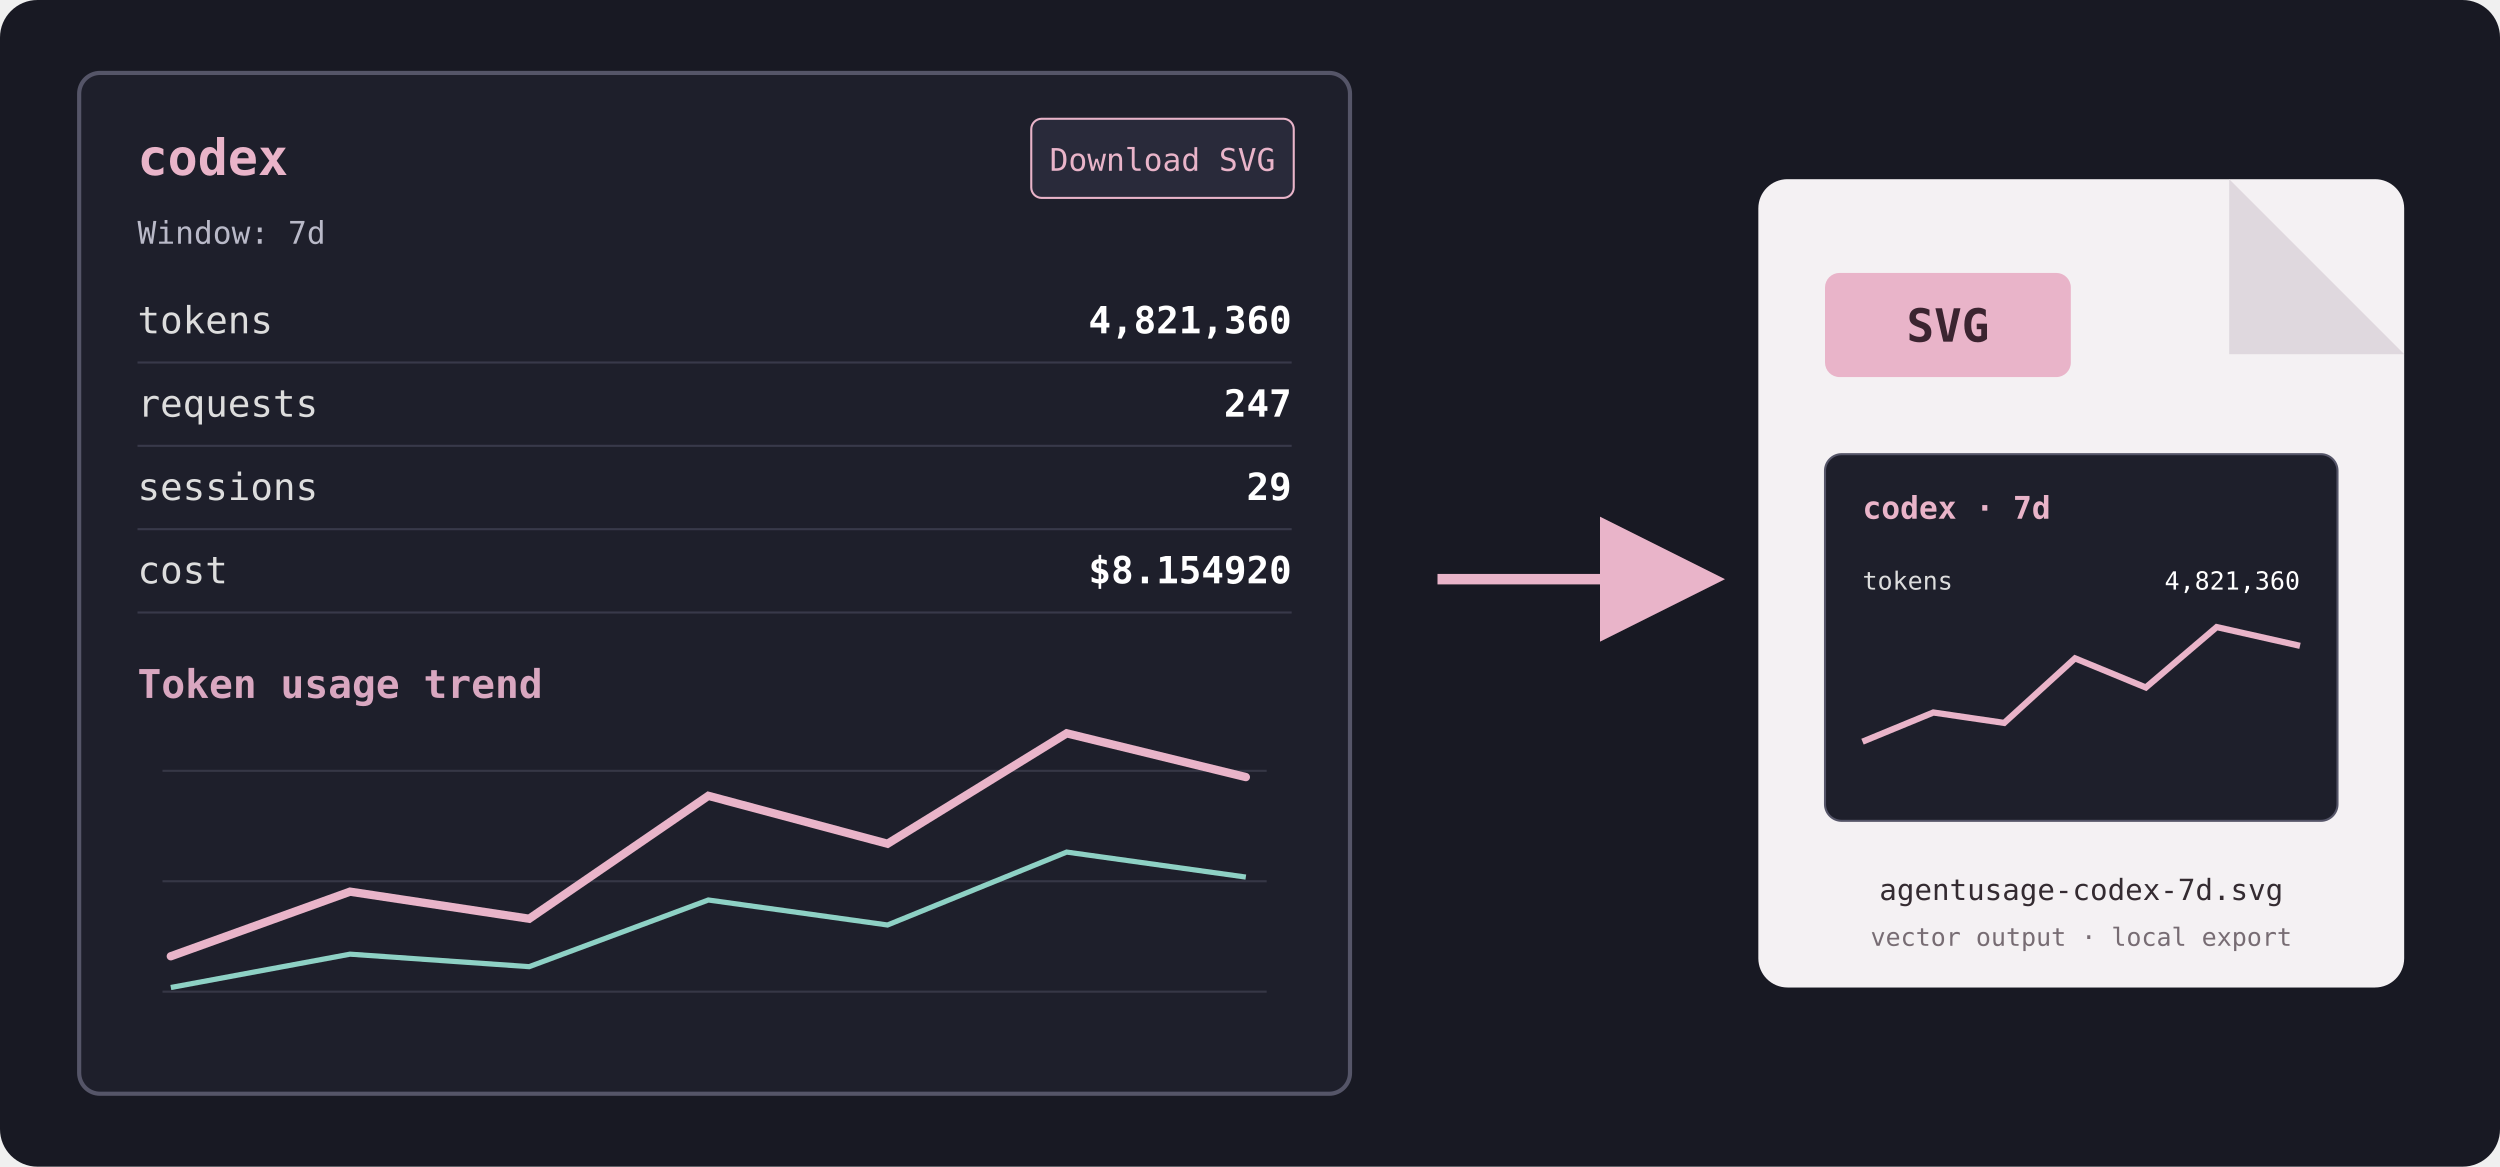
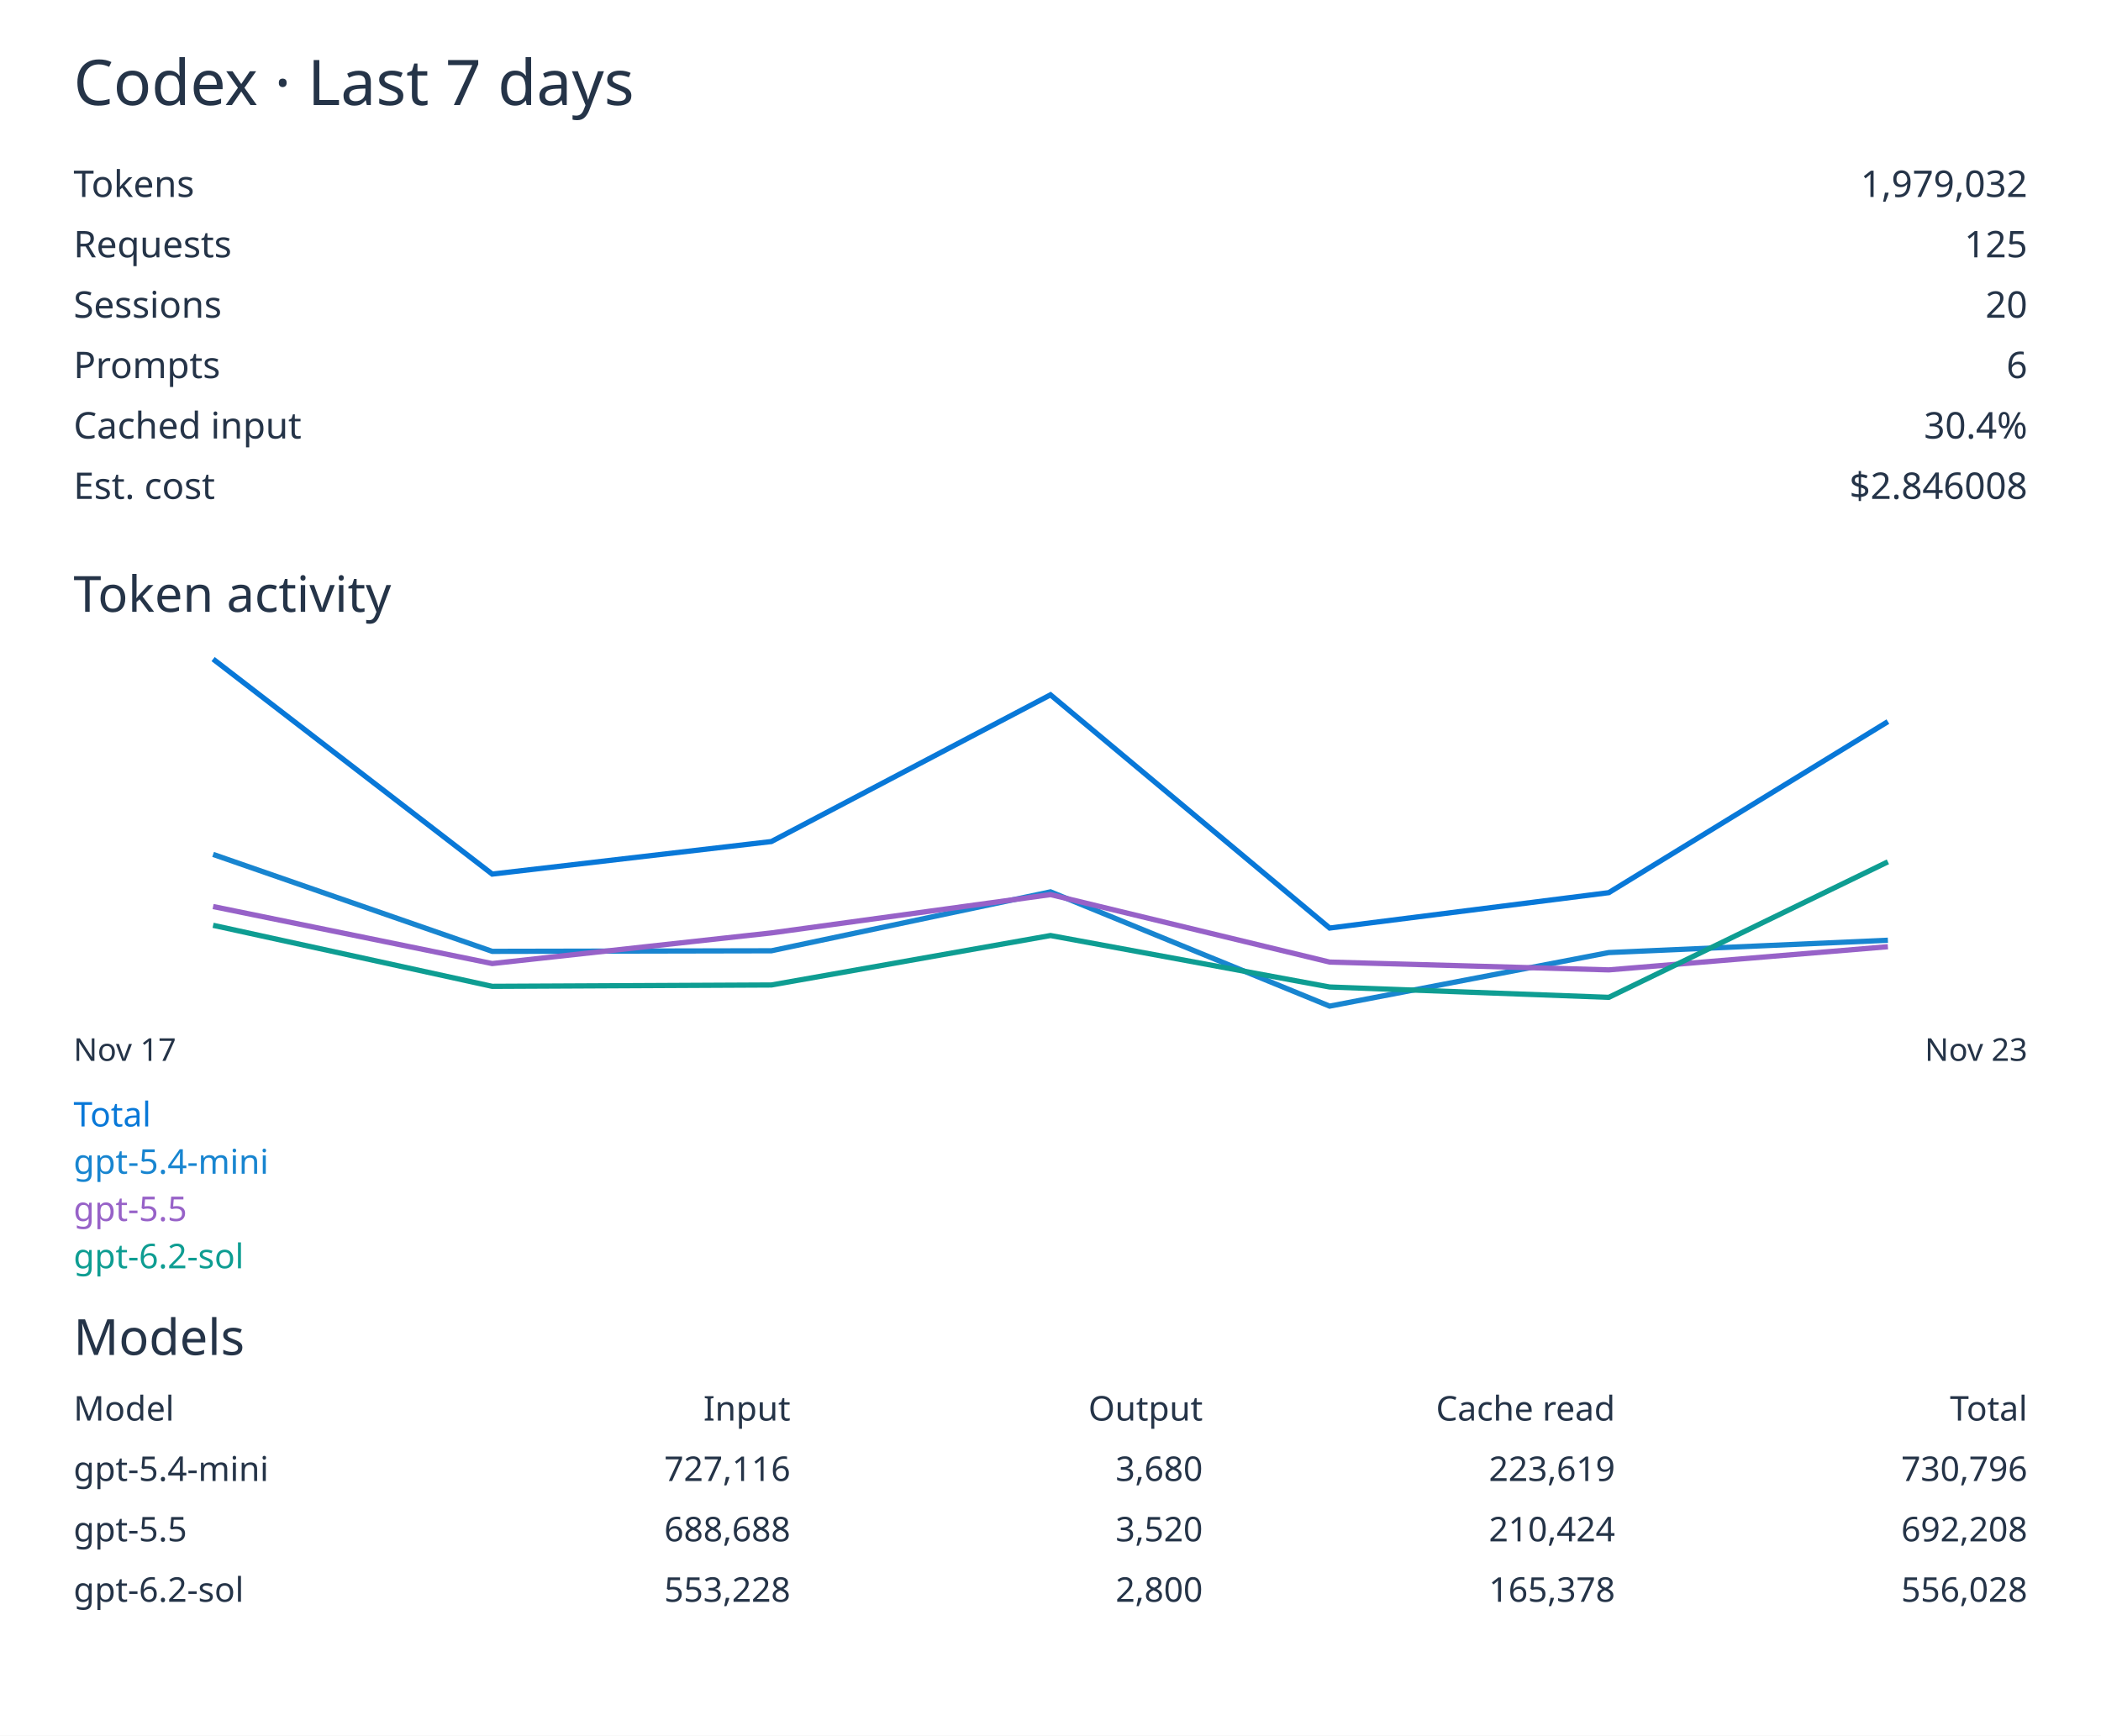
- <svg xmlns="http://www.w3.org/2000/svg" width="1200" height="560" viewBox="0 0 1200 560" role="img" aria-labelledby="title desc">
-   <defs>
-     <marker id="arrow" markerWidth="12" markerHeight="12" refX="9" refY="6" orient="auto">
-       <path d="M0 0 L12 6 L0 12 Z" fill="#e9b4c9" />
-     </marker>
-   </defs>
-   <rect width="1200" height="560" rx="18" fill="#181923" />
-   <rect x="38" y="35" width="610" height="490" rx="10" fill="#1e1f2b" stroke="#555568" stroke-width="2" />
-   <g font-family="ui-monospace, monospace">
-     <text x="66" y="84" fill="#e9b4c9" font-size="24" font-weight="700">codex</text>
-     <rect x="495" y="57" width="126" height="38" rx="5" fill="#292a3a" stroke="#e9b4c9" />
-     <text x="558" y="82" fill="#e9b4c9" font-size="15" text-anchor="middle">Download SVG</text>
-     <text x="66" y="117" fill="#b9b9c8" font-size="15">Window: 7d</text>
-     <g font-size="18">
-       <text x="66" y="160" fill="#ddd">tokens</text>
-       <text x="620" y="160" fill="#fff" text-anchor="end" font-weight="700">4,821,360</text>
-       <text x="66" y="200" fill="#ddd">requests</text>
-       <text x="620" y="200" fill="#fff" text-anchor="end" font-weight="700">247</text>
-       <text x="66" y="240" fill="#ddd">sessions</text>
-       <text x="620" y="240" fill="#fff" text-anchor="end" font-weight="700">29</text>
-       <text x="66" y="280" fill="#ddd">cost</text>
-       <text x="620" y="280" fill="#fff" text-anchor="end" font-weight="700">$8.154920</text>
-     </g>
-     <g stroke="#38394a">
-       <line x1="66" y1="174" x2="620" y2="174" />
-       <line x1="66" y1="214" x2="620" y2="214" />
-       <line x1="66" y1="254" x2="620" y2="254" />
-       <line x1="66" y1="294" x2="620" y2="294" />
-     </g>
-     <text x="66" y="335" fill="#d9a7c0" font-size="19" font-weight="700">Token usage trend</text>
-     <g stroke="#363746">
-       <line x1="78" y1="370" x2="608" y2="370" />
-       <line x1="78" y1="423" x2="608" y2="423" />
-       <line x1="78" y1="476" x2="608" y2="476" />
-     </g>
-     <path d="M82 459 L168 428 L254 441 L340 382 L426 405 L512 352 L598 373" fill="none" stroke="#e9b4c9" stroke-width="4" stroke-linecap="round" />
-     <path d="M82 474 L168 458 L254 464 L340 432 L426 444 L512 409 L598 421" fill="none" stroke="#8ed1c5" stroke-width="2.5" />
-   </g>
-   <path d="M690 278 C740 278 768 278 813 278" fill="none" stroke="#e9b4c9" stroke-width="5" marker-end="url(#arrow)" />
-   <g transform="translate(844 86)" font-family="ui-monospace, monospace">
-     <rect width="310" height="388" rx="14" fill="#f4f1f3" />
-     <path d="M226 0 L310 84 L226 84 Z" fill="#dfd8de" />
-     <rect x="32" y="45" width="118" height="50" rx="7" fill="#e9b4c9" />
-     <text x="91" y="78" fill="#3b2430" font-size="22" font-weight="700" text-anchor="middle">SVG</text>
-     <rect x="32" y="132" width="246" height="176" rx="8" fill="#1e1f2b" stroke="#555568" />
-     <text x="50" y="163" fill="#e9b4c9" font-size="15" font-weight="700">codex · 7d</text>
-     <text x="50" y="197" fill="#ddd" font-size="12">tokens</text>
-     <text x="260" y="197" fill="#fff" font-size="12" text-anchor="end">4,821,360</text>
-     <path d="M50 270 L84 256 L118 261 L152 230 L186 244 L220 215 L260 224" fill="none" stroke="#e9b4c9" stroke-width="3" />
-     <text x="155" y="346" fill="#342b31" font-size="14" text-anchor="middle">agentusage-codex-7d.svg</text>
-     <text x="155" y="368" fill="#776c73" font-size="12" text-anchor="middle">vector output · local export</text>
-   </g>
+ <svg xmlns="http://www.w3.org/2000/svg" width="800" height="661">
+   <rect width="100%" height="100%" fill="white" />
+   <text x="28" y="40" fill="#253448" font-family="sans-serif" font-size="24" text-anchor="start">Codex · Last 7 days</text>
+   <text x="28" y="75" fill="#253448" font-family="sans-serif" font-size="14" text-anchor="start">Tokens</text>
+   <text x="772" y="75" fill="#253448" font-family="sans-serif" font-size="14" text-anchor="end">1,979,032</text>
+   <text x="28" y="98" fill="#253448" font-family="sans-serif" font-size="14" text-anchor="start">Requests</text>
+   <text x="772" y="98" fill="#253448" font-family="sans-serif" font-size="14" text-anchor="end">125</text>
+   <text x="28" y="121" fill="#253448" font-family="sans-serif" font-size="14" text-anchor="start">Sessions</text>
+   <text x="772" y="121" fill="#253448" font-family="sans-serif" font-size="14" text-anchor="end">20</text>
+   <text x="28" y="144" fill="#253448" font-family="sans-serif" font-size="14" text-anchor="start">Prompts</text>
+   <text x="772" y="144" fill="#253448" font-family="sans-serif" font-size="14" text-anchor="end">6</text>
+   <text x="28" y="167" fill="#253448" font-family="sans-serif" font-size="14" text-anchor="start">Cached input</text>
+   <text x="772" y="167" fill="#253448" font-family="sans-serif" font-size="14" text-anchor="end">30.4%</text>
+   <text x="28" y="190" fill="#253448" font-family="sans-serif" font-size="14" text-anchor="start">Est. cost</text>
+   <text x="772" y="190" fill="#253448" font-family="sans-serif" font-size="14" text-anchor="end">$2.846008</text>
+   <text x="28" y="233" fill="#253448" font-family="sans-serif" font-size="19" text-anchor="start">Token activity</text>
+   <polyline points="81.143,251 187.429,332.879 293.714,320.484 400,264.613 506.286,353.424 612.571,339.949 718.857,274.81" fill="none" stroke="#0878d8" stroke-width="2" />
+   <polyline points="81.143,325.382 187.429,362.303 293.714,362.089 400,339.648 506.286,383.162 612.571,362.767 718.857,358.071" fill="none" stroke="#1885d0" stroke-width="2" />
+   <polyline points="81.143,345.236 187.429,366.949 293.714,355.283 400,340.69 506.286,366.384 612.571,369.36 718.857,360.532" fill="none" stroke="#9762c8" stroke-width="2" />
+   <polyline points="81.143,352.382 187.429,375.627 293.714,375.112 400,356.275 506.286,375.878 612.571,379.821 718.857,328.207" fill="none" stroke="#0e9d92" stroke-width="2" />
+   <text x="28" y="404" fill="#253448" font-family="sans-serif" font-size="12" text-anchor="start">Nov 17</text>
+   <text x="772" y="404" fill="#253448" font-family="sans-serif" font-size="12" text-anchor="end">Nov 23</text>
+   <text x="28" y="429" fill="#0878d8" font-family="sans-serif" font-size="13" text-anchor="start">Total</text>
+   <text x="28" y="447" fill="#1885d0" font-family="sans-serif" font-size="13" text-anchor="start">gpt-5.4-mini</text>
+   <text x="28" y="465" fill="#9762c8" font-family="sans-serif" font-size="13" text-anchor="start">gpt-5.5</text>
+   <text x="28" y="483" fill="#0e9d92" font-family="sans-serif" font-size="13" text-anchor="start">gpt-6.2-sol</text>
+   <text x="28" y="516" fill="#253448" font-family="sans-serif" font-size="19" text-anchor="start">Models</text>
+   <text x="28" y="541" fill="#253448" font-family="sans-serif" font-size="13" text-anchor="start">Model</text>
+   <text x="301" y="541" fill="#253448" font-family="sans-serif" font-size="13" text-anchor="end">Input</text>
+   <text x="458" y="541" fill="#253448" font-family="sans-serif" font-size="13" text-anchor="end">Output</text>
+   <text x="615" y="541" fill="#253448" font-family="sans-serif" font-size="13" text-anchor="end">Cache read</text>
+   <text x="772" y="541" fill="#253448" font-family="sans-serif" font-size="13" text-anchor="end">Total</text>
+   <text x="28" y="564" fill="#253448" font-family="sans-serif" font-size="13" text-anchor="start">gpt-5.4-mini</text>
+   <text x="301" y="564" fill="#253448" font-family="sans-serif" font-size="13" text-anchor="end">727,116</text>
+   <text x="458" y="564" fill="#253448" font-family="sans-serif" font-size="13" text-anchor="end">3,680</text>
+   <text x="615" y="564" fill="#253448" font-family="sans-serif" font-size="13" text-anchor="end">223,619</text>
+   <text x="772" y="564" fill="#253448" font-family="sans-serif" font-size="13" text-anchor="end">730,796</text>
+   <text x="28" y="587" fill="#253448" font-family="sans-serif" font-size="13" text-anchor="start">gpt-5.5</text>
+   <text x="301" y="587" fill="#253448" font-family="sans-serif" font-size="13" text-anchor="end">688,688</text>
+   <text x="458" y="587" fill="#253448" font-family="sans-serif" font-size="13" text-anchor="end">3,520</text>
+   <text x="615" y="587" fill="#253448" font-family="sans-serif" font-size="13" text-anchor="end">210,424</text>
+   <text x="772" y="587" fill="#253448" font-family="sans-serif" font-size="13" text-anchor="end">692,208</text>
+   <text x="28" y="610" fill="#253448" font-family="sans-serif" font-size="13" text-anchor="start">gpt-6.2-sol</text>
+   <text x="301" y="610" fill="#253448" font-family="sans-serif" font-size="13" text-anchor="end">553,228</text>
+   <text x="458" y="610" fill="#253448" font-family="sans-serif" font-size="13" text-anchor="end">2,800</text>
+   <text x="615" y="610" fill="#253448" font-family="sans-serif" font-size="13" text-anchor="end">165,378</text>
+   <text x="772" y="610" fill="#253448" font-family="sans-serif" font-size="13" text-anchor="end">556,028</text>
</svg>
